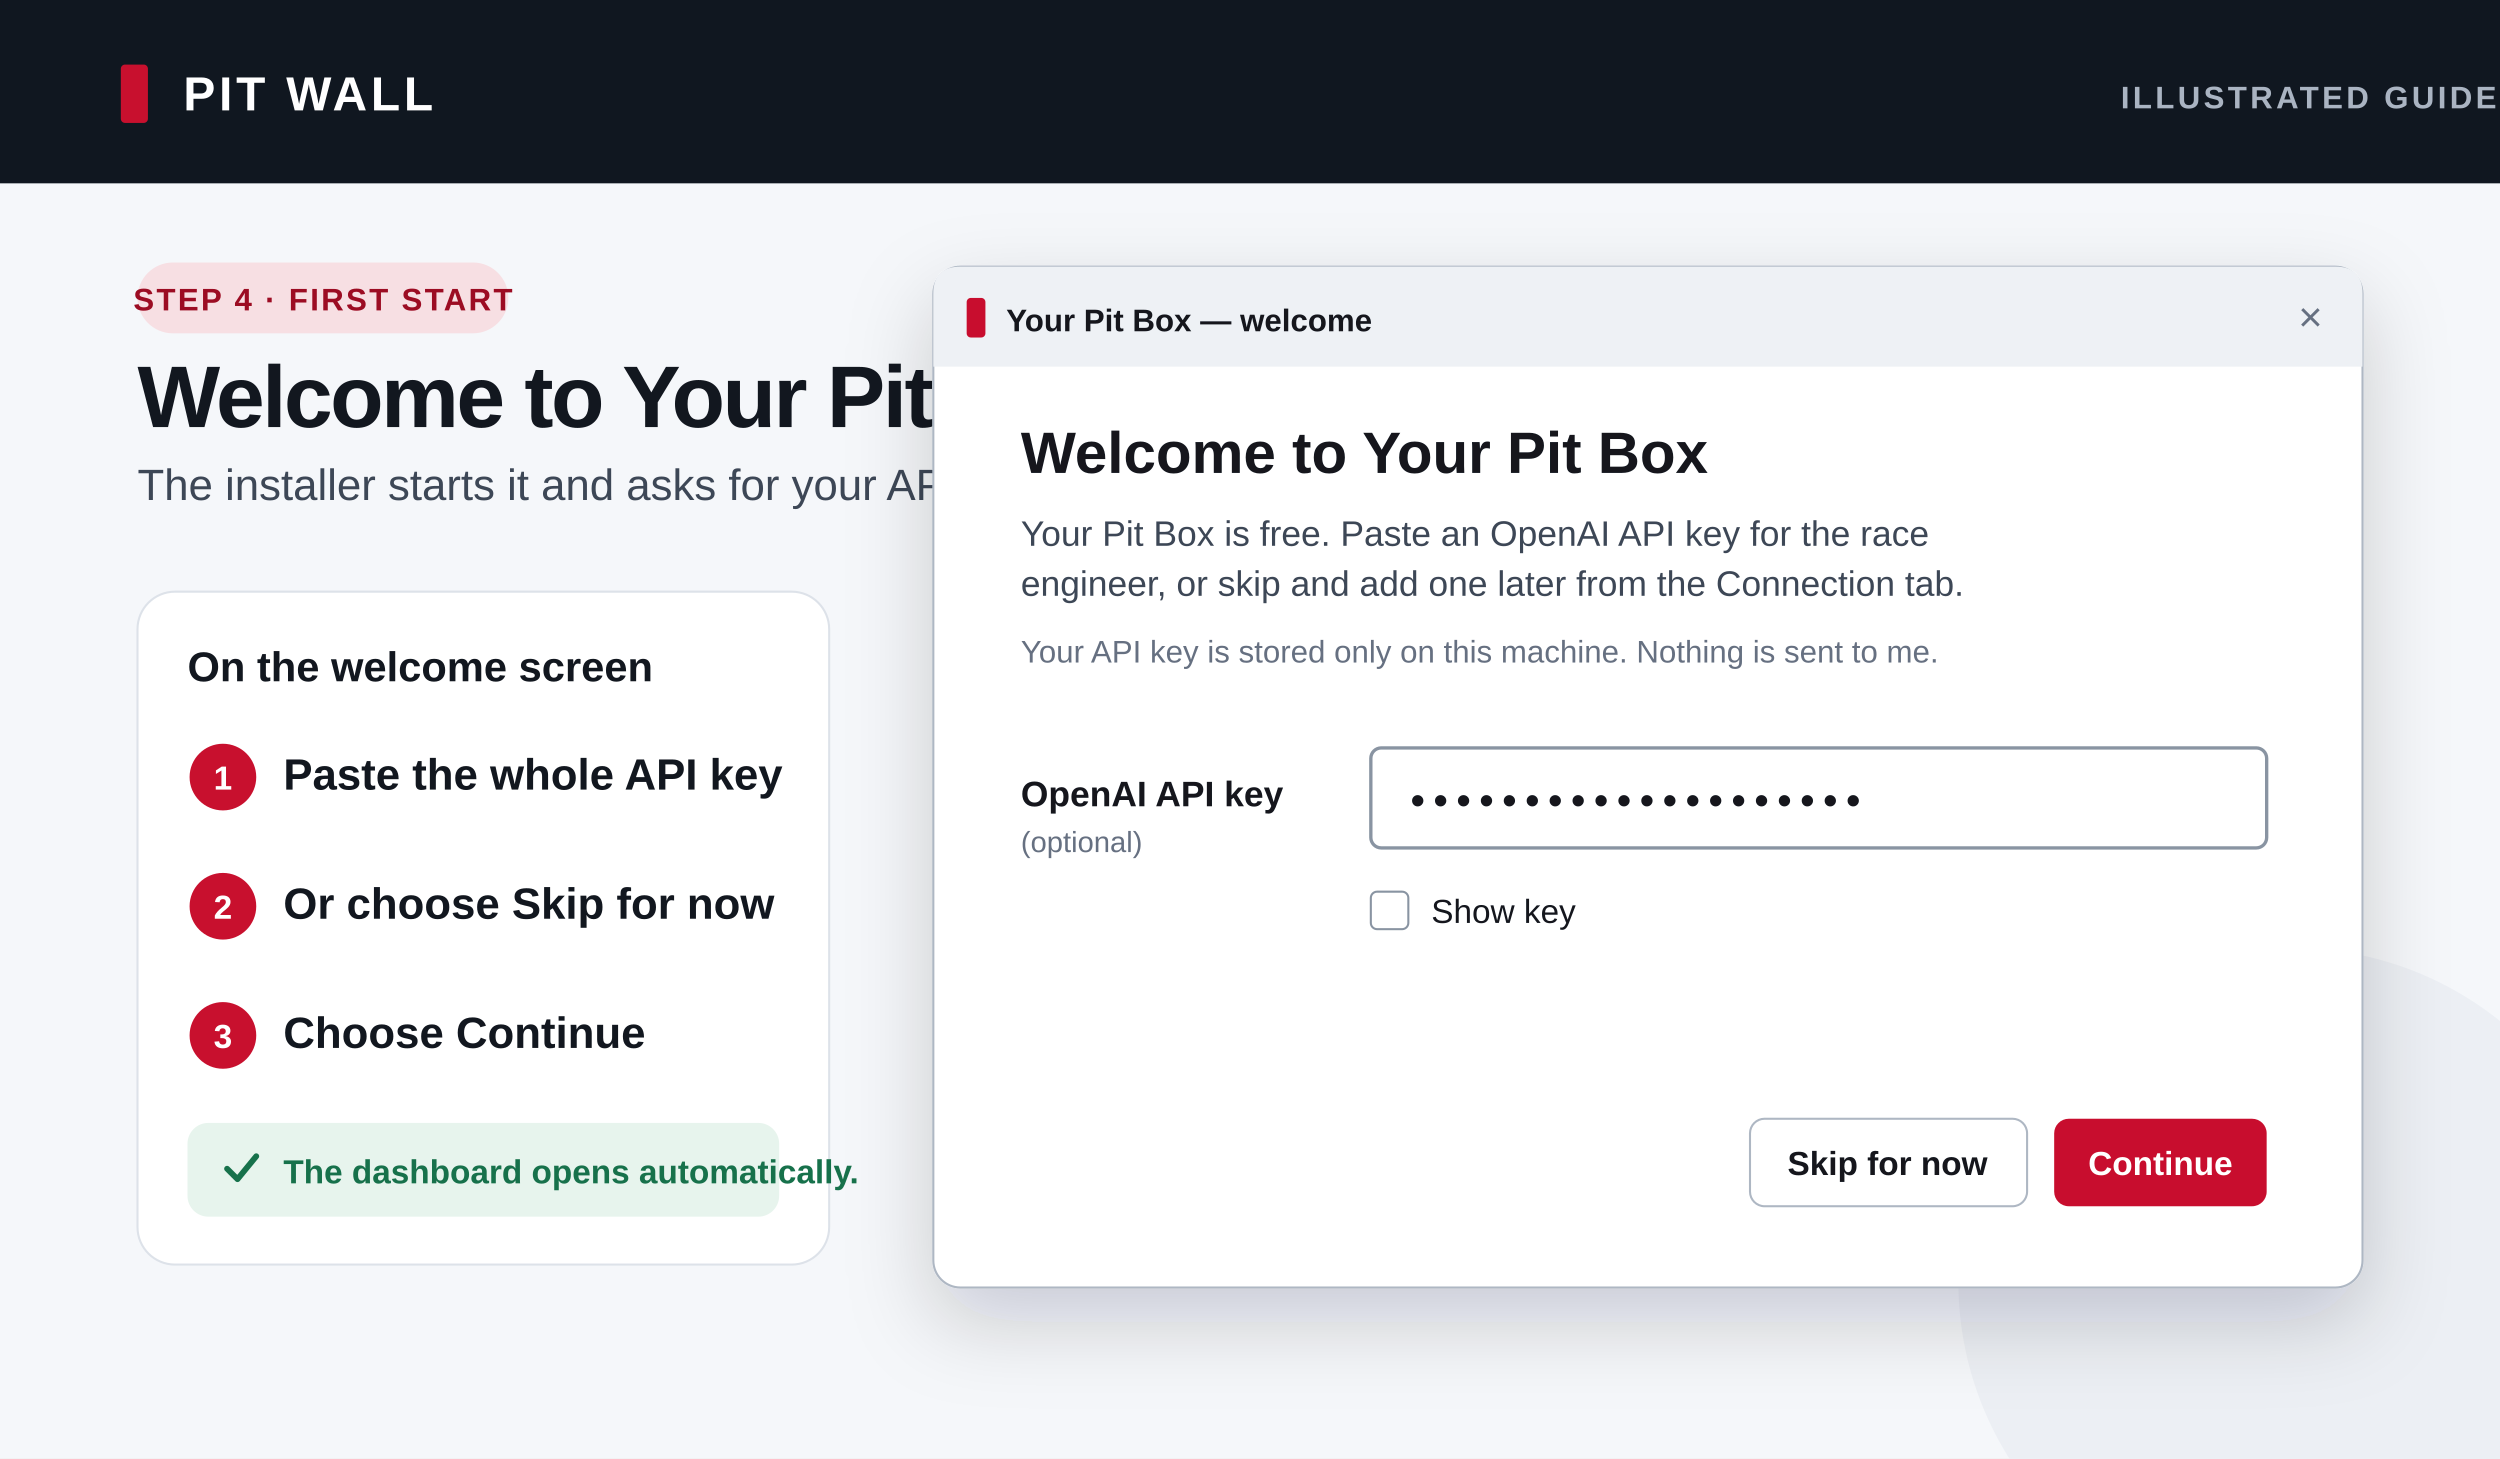
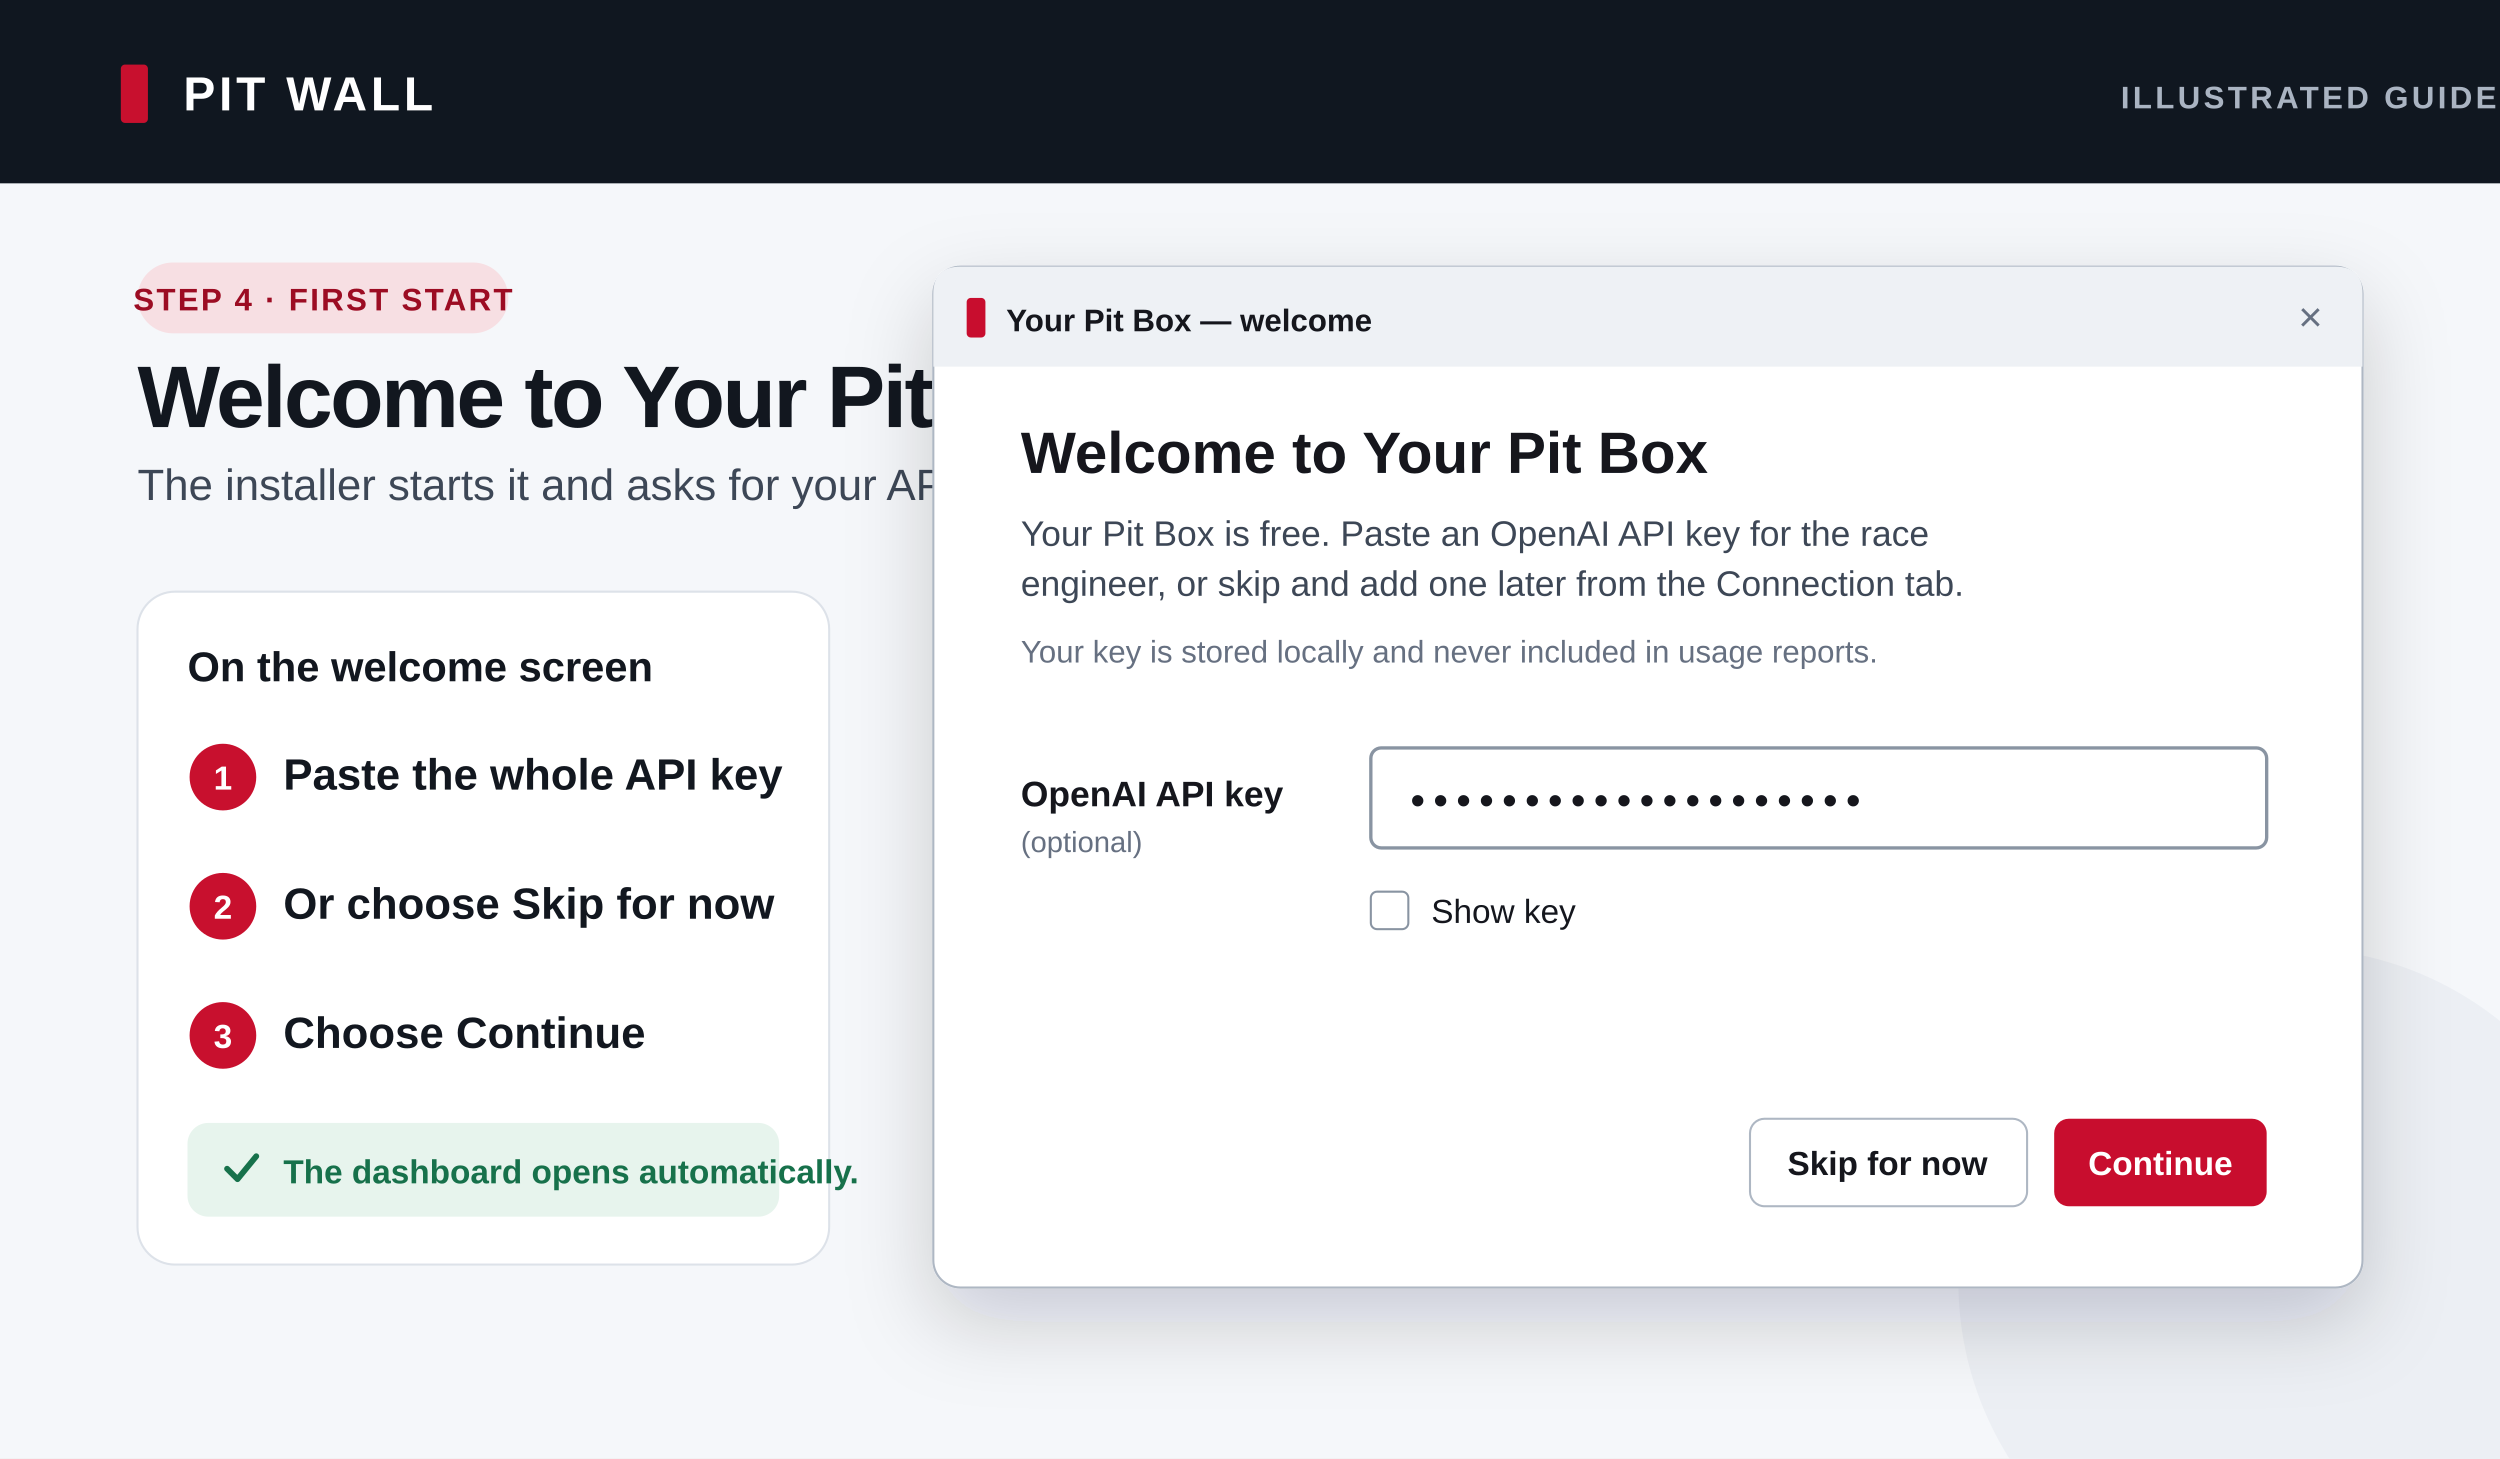
<svg xmlns="http://www.w3.org/2000/svg" width="1200" height="700" viewBox="0 0 1200 700" role="img" aria-labelledby="title desc">
  <defs>
    <filter id="shadow" x="-20%" y="-20%" width="140%" height="160%">
      <feDropShadow dx="0" dy="16" stdDeviation="20" flood-color="#101720" flood-opacity="0.18" />
    </filter>
    <style>
      .ui { font-family: system-ui, -apple-system, "Segoe UI", Arial, sans-serif; }
      .ink { fill: #12171f; }
      .copy { fill: #3d4756; }
      .muted { fill: #667081; }
      .small { font-size: 18px; }
      .body { font-size: 21px; }
      .strong { font-weight: 760; }
    </style>
  </defs>
  <rect width="1200" height="700" fill="#f5f7fa" />
  <circle cx="1100" cy="615" r="160" fill="#eceff4" />
  <path d="M0 0H1200V88H0Z" fill="#101720" />
  <g class="ui">
    <rect x="58" y="31" width="13" height="28" rx="2" fill="#c8102e" />
    <text x="88" y="53" fill="#ffffff" font-size="23" font-weight="820" letter-spacing="1.8">PIT WALL</text>
    <text x="1018" y="52" fill="#aab4c2" font-size="15" font-weight="700" letter-spacing="1.6">ILLUSTRATED GUIDE</text>
    <rect x="66" y="126" width="178" height="34" rx="17" fill="#f7dfe3" />
    <text x="155" y="149" text-anchor="middle" fill="#9c0c23" font-size="15" font-weight="800" letter-spacing="1.1">STEP 4 · FIRST START</text>
    <text x="66" y="205" class="ink" font-size="42" font-weight="820" letter-spacing="-1.2">Welcome to Your Pit Box</text>
    <text x="66" y="240" class="copy body">The installer starts it and asks for your API key once.</text>
    <g transform="translate(66 284)">
      <rect width="332" height="323" rx="18" fill="#ffffff" stroke="#dde2e9" />
      <text x="24" y="43" class="ink" font-size="20" font-weight="800">On the welcome screen</text>
      <circle cx="41" cy="89" r="16" fill="#c8102e" />
      <text x="41" y="95" text-anchor="middle" fill="#fff" font-size="16" font-weight="800">1</text>
      <text x="70" y="95" class="ink body strong">Paste the whole API key</text>
      <circle cx="41" cy="151" r="16" fill="#c8102e" />
      <text x="41" y="157" text-anchor="middle" fill="#fff" font-size="16" font-weight="800">2</text>
      <text x="70" y="157" class="ink body strong">Or choose Skip for now</text>
      <circle cx="41" cy="213" r="16" fill="#c8102e" />
      <text x="41" y="219" text-anchor="middle" fill="#fff" font-size="16" font-weight="800">3</text>
      <text x="70" y="219" class="ink body strong">Choose Continue</text>
      <rect x="24" y="255" width="284" height="45" rx="10" fill="#e7f4ed" />
      <path d="M43 277L48 282L57 271" fill="none" stroke="#17714b" stroke-width="2.8" stroke-linecap="round" stroke-linejoin="round" />
      <text x="70" y="284" fill="#17714b" font-size="16" font-weight="740">The dashboard opens automatically.</text>
    </g>
    <g transform="translate(448 128)" filter="url(#shadow)">
      <rect width="686" height="490" rx="13" fill="#ffffff" stroke="#aeb7c3" />
      <path d="M0 13Q0 0 13 0H673Q686 0 686 13V48H0Z" fill="#eef1f5" />
      <rect x="16" y="15" width="9" height="19" rx="2" fill="#c8102e" />
      <text x="35" y="31" class="ink" font-size="15" font-weight="710">Your Pit Box — welcome</text>
      <text x="661" y="31" text-anchor="middle" class="muted" font-size="20">×</text>
      <text x="42" y="99" class="ink" font-size="28" font-weight="800">Welcome to Your Pit Box</text>
      <text x="42" y="134" class="copy" font-size="17">Your Pit Box is free. Paste an OpenAI API key for the race</text>
      <text x="42" y="158" class="copy" font-size="17">engineer, or skip and add one later from the Connection tab.</text>
-       <text x="42" y="190" class="muted" font-size="15">Your API key is stored only on this machine. Nothing is sent to me.</text>
+       <text x="42" y="190" class="muted" font-size="15">Your key is stored locally and never included in usage reports.</text>
      <text x="42" y="259" class="ink" font-size="17" font-weight="700">OpenAI API key</text>
      <text x="42" y="281" class="muted" font-size="14">(optional)</text>
      <rect x="210" y="231" width="430" height="48" rx="5" fill="#ffffff" stroke="#8994a2" stroke-width="1.6" />
      <text x="229" y="263" class="ink" font-size="20" letter-spacing="4">••••••••••••••••••••</text>
      <rect x="210" y="300" width="18" height="18" rx="3" fill="#ffffff" stroke="#8994a2" />
      <text x="239" y="315" class="ink" font-size="16">Show key</text>
      <rect x="392" y="409" width="133" height="42" rx="7" fill="#ffffff" stroke="#aeb7c3" />
      <text x="458" y="436" text-anchor="middle" class="ink" font-size="16" font-weight="700">Skip for now</text>
      <rect x="538" y="409" width="102" height="42" rx="7" fill="#c8102e" />
      <text x="589" y="436" text-anchor="middle" fill="#ffffff" font-size="16" font-weight="800">Continue</text>
    </g>
  </g>
</svg>
